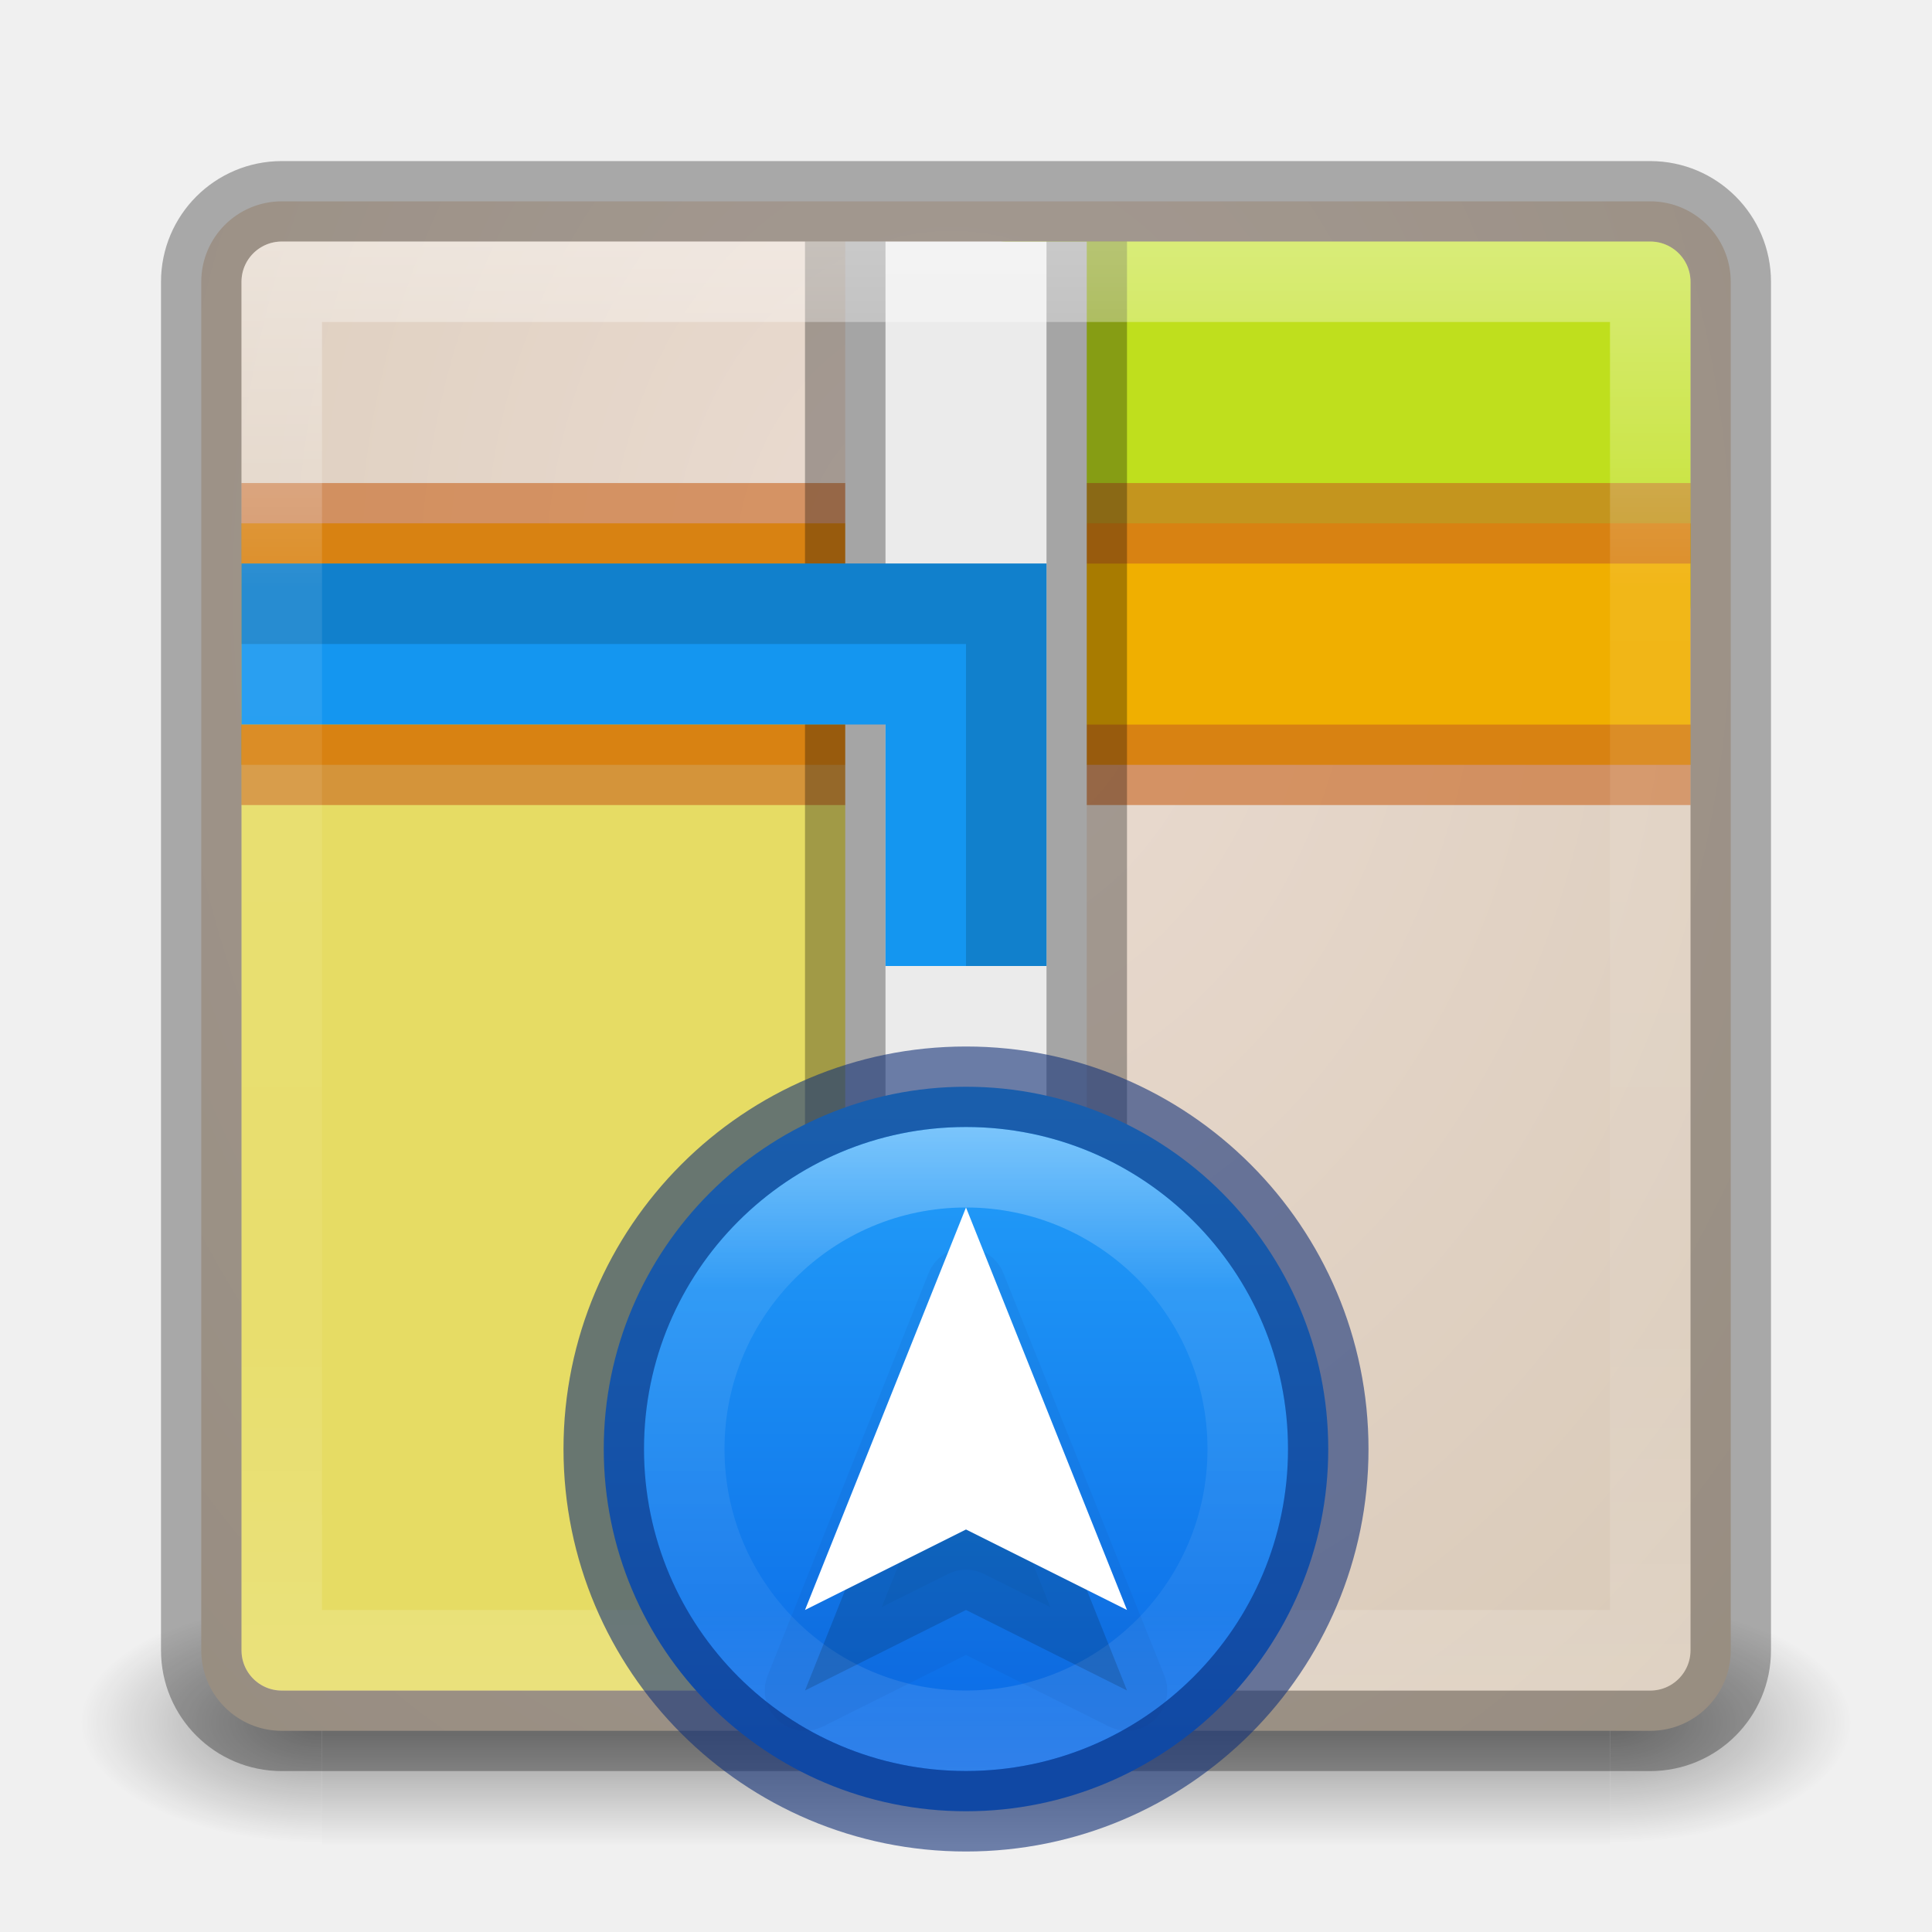
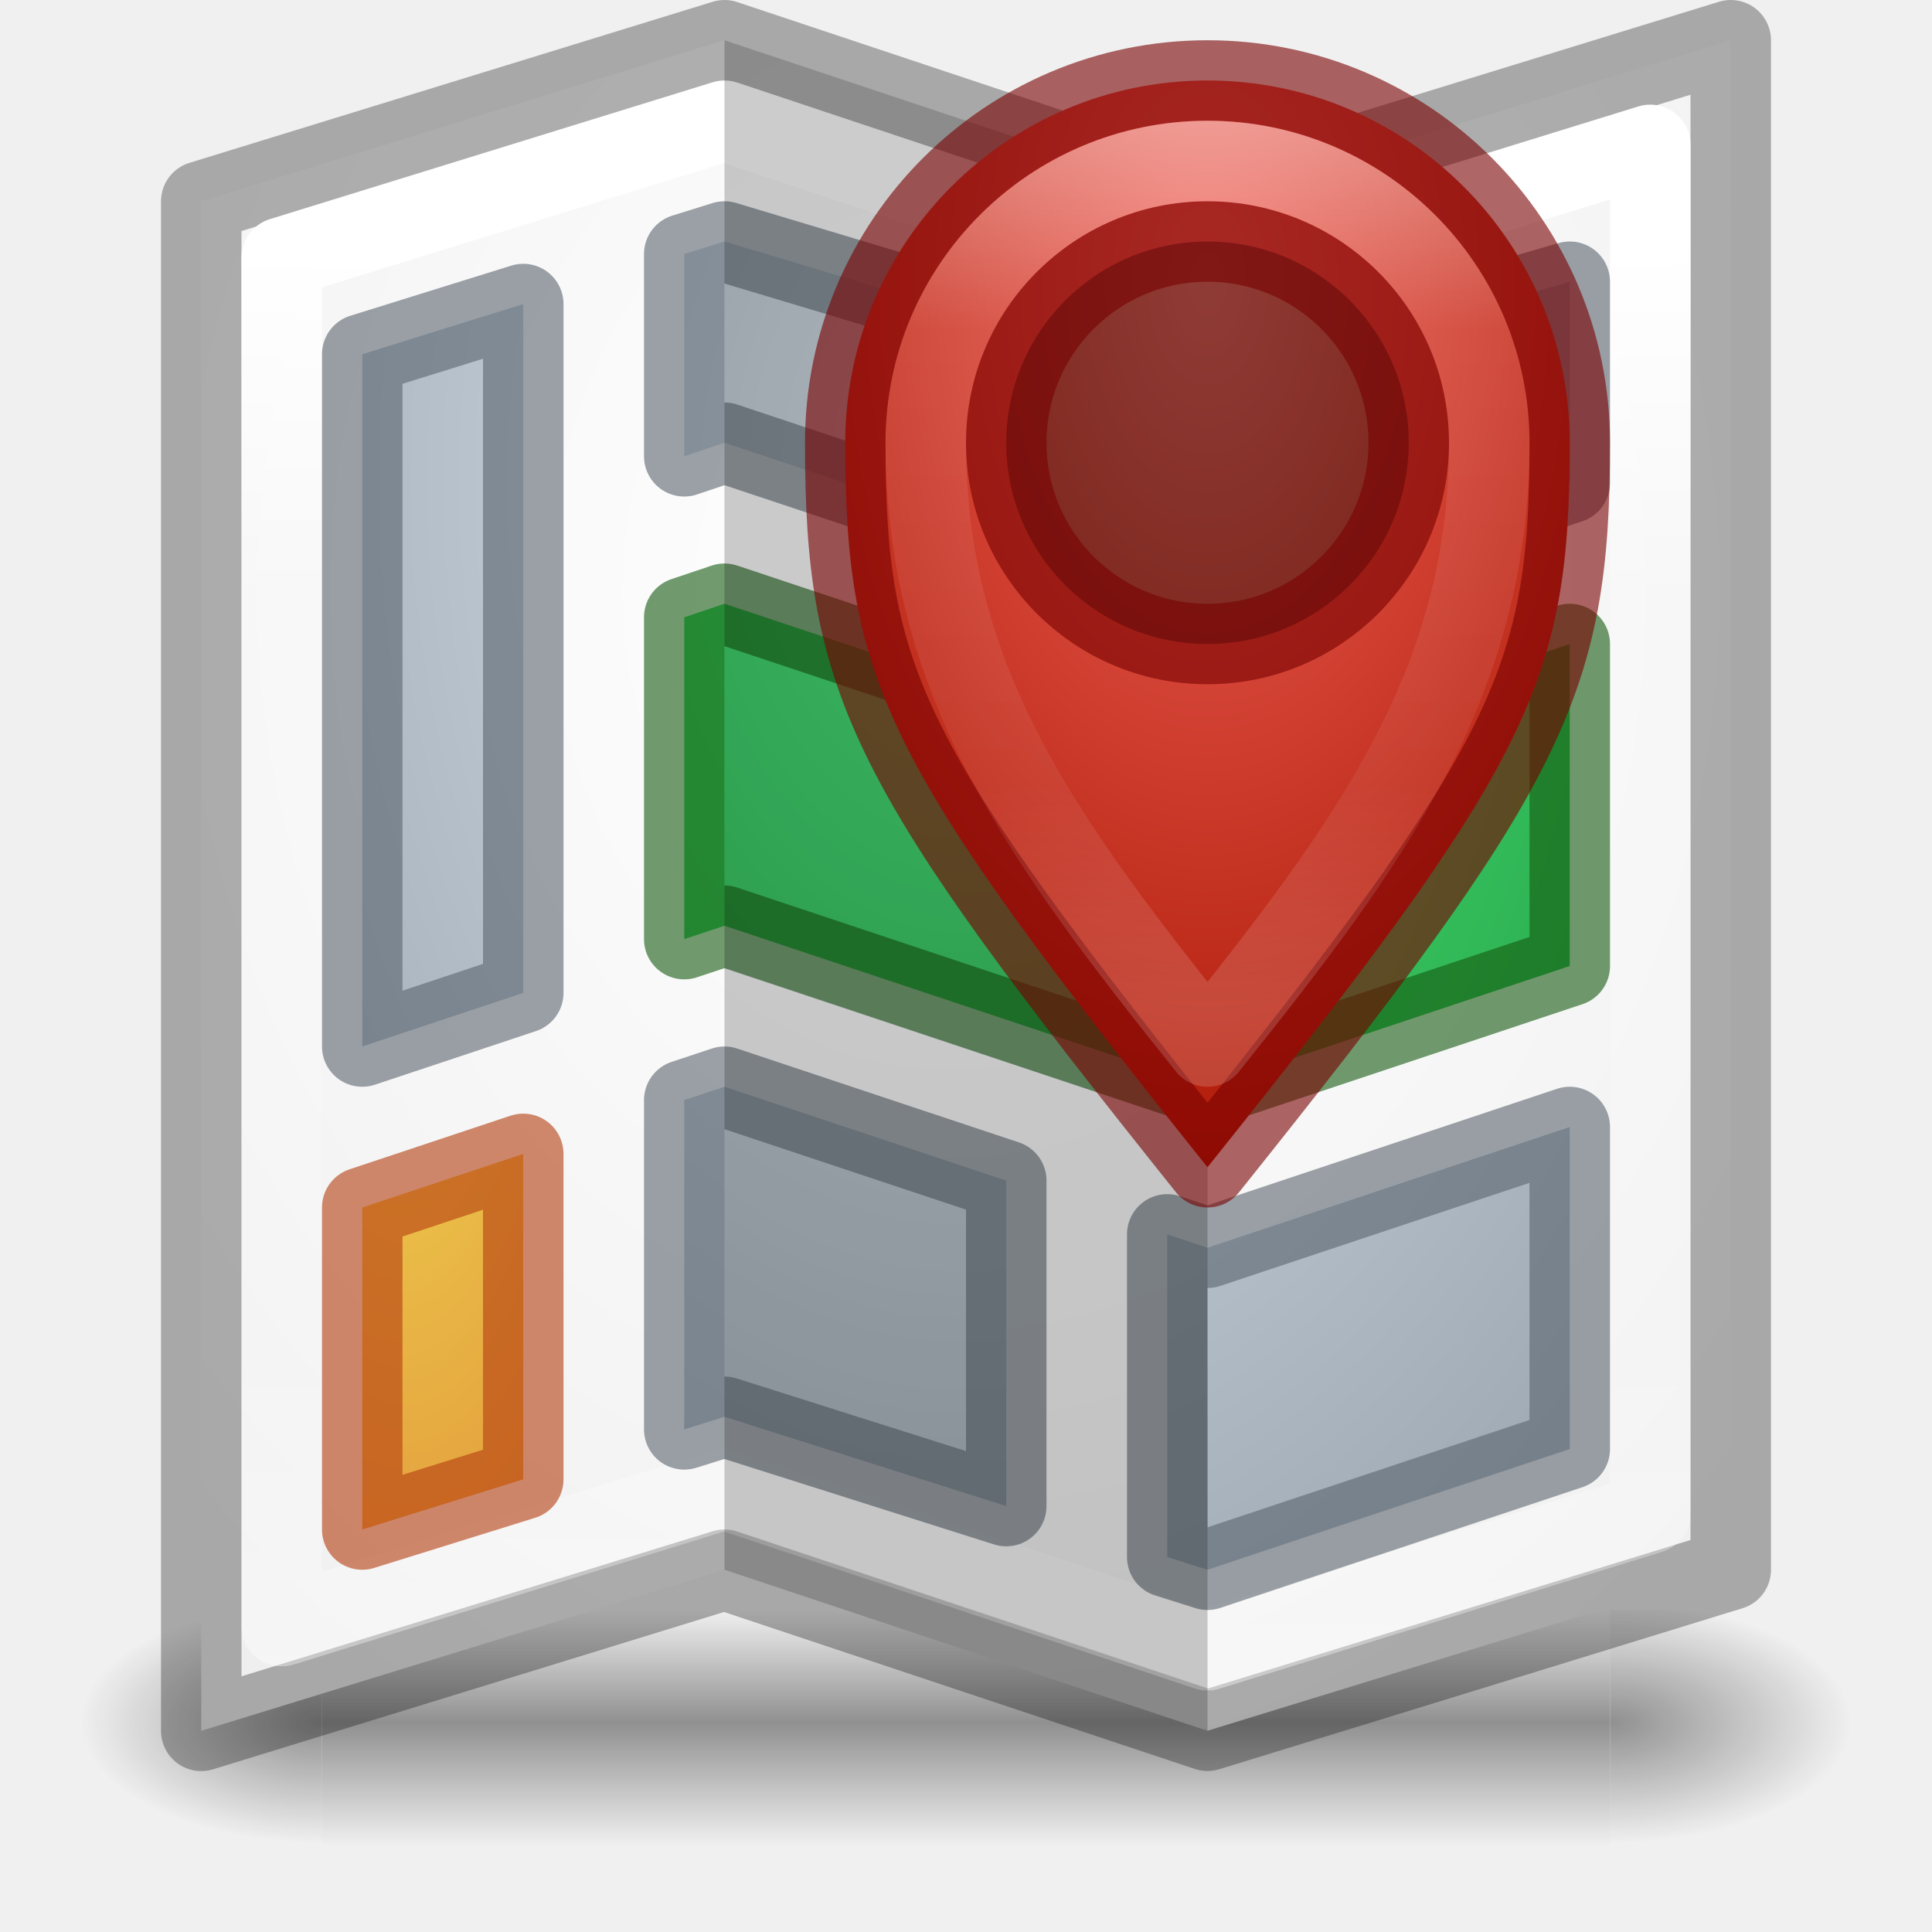
<svg xmlns="http://www.w3.org/2000/svg" xmlns:xlink="http://www.w3.org/1999/xlink" width="24" height="24" viewBox="0 0 24 24" id="svg2" version="1.1">
  <defs id="defs4">
-     <linearGradient id="linearGradient4307">
-       <stop id="stop4309" offset="0" style="stop-color:#ffffff;stop-opacity:1;" />
-       <stop style="stop-color:#ffffff;stop-opacity:0.235" offset="0.25" id="stop4311" />
-       <stop id="stop4313" offset="0.746" style="stop-color:#ffffff;stop-opacity:0.157" />
-       <stop id="stop4315" offset="1" style="stop-color:#ffffff;stop-opacity:0.392" />
-     </linearGradient>
    <linearGradient id="linearGradient4179">
      <stop style="stop-color:#000000;stop-opacity:1;" offset="0" id="stop4181" />
      <stop style="stop-color:#000000;stop-opacity:0;" offset="1" id="stop4183" />
    </linearGradient>
    <linearGradient id="linearGradient4169">
      <stop style="stop-color:#000000;stop-opacity:0" offset="0" id="stop4171" />
      <stop id="stop4177" offset="0.478" style="stop-color:#000000;stop-opacity:1" />
      <stop style="stop-color:#000000;stop-opacity:0;" offset="1" id="stop4173" />
    </linearGradient>
    <linearGradient id="linearGradient4153">
      <stop style="stop-color:#ffffff;stop-opacity:1;" offset="0" id="stop4155" />
      <stop id="stop4161" offset="0.237" style="stop-color:#ffffff;stop-opacity:0.235" />
      <stop style="stop-color:#ffffff;stop-opacity:0.157" offset="0.746" id="stop4163" />
      <stop style="stop-color:#ffffff;stop-opacity:0.392" offset="1" id="stop4157" />
    </linearGradient>
-     <linearGradient id="linearGradient4143">
-       <stop style="stop-color:#ebdcd2;stop-opacity:1" offset="0" id="stop4145" />
-       <stop style="stop-color:#c8b9a0;stop-opacity:1" offset="1" id="stop4147" />
-     </linearGradient>
-     <radialGradient xlink:href="#linearGradient4143" id="radialGradient4149" cx="12.555" cy="1033.779" fx="12.555" fy="1033.779" r="9.5" gradientUnits="userSpaceOnUse" gradientTransform="matrix(-3.4261615e-7,3.630505,-2.863352,-2.702188e-7,2971.892,990.1162)" />
+     <radialGradient xlink:href="#linearGradient3779" id="radialGradient4149" cx="12.555" cy="1033.779" fx="12.555" fy="1033.779" r="9.5" gradientUnits="userSpaceOnUse" gradientTransform="matrix(1.9689672e-6,2.280465,-1.913871,1.6524481e-6,1990.339,1007.064)" />
    <linearGradient xlink:href="#linearGradient4169" id="linearGradient4175" x1="-15.982" y1="1039.766" x2="-15.982" y2="1042.701" gradientUnits="userSpaceOnUse" />
    <radialGradient xlink:href="#linearGradient4179" id="radialGradient4185" cx="-22.866" cy="1041.17" fx="-22.866" fy="1041.17" r="1.5" gradientUnits="userSpaceOnUse" gradientTransform="matrix(-1.99889,0,0,-1,-68.57139,2082.341)" />
    <radialGradient xlink:href="#linearGradient4179" id="radialGradient4189" gradientUnits="userSpaceOnUse" gradientTransform="matrix(-1.99889,0,0,-1,-38.85711,2082.341)" cx="-22.866" cy="1041.17" fx="-22.866" fy="1041.17" r="1.5" />
    <linearGradient xlink:href="#linearGradient4153" id="linearGradient4172" x1="11.649" y1="1031.405" x2="11.649" y2="1049.423" gradientUnits="userSpaceOnUse" />
-     <linearGradient gradientTransform="matrix(0.3600001,0,0,0.3600001,0.479649,672.9112)" xlink:href="#linearGradient4227-7" id="linearGradient4233-8" x1="32" y1="1025.362" x2="32" y2="1048.362" gradientUnits="userSpaceOnUse" />
-     <linearGradient id="linearGradient4227-7">
-       <stop style="stop-color:#23a0fa;stop-opacity:1" offset="0" id="stop4229-2" />
-       <stop style="stop-color:#0a69e6;stop-opacity:1" offset="1" id="stop4231-3" />
+     <linearGradient id="linearGradient4205">
+       <stop style="stop-color:#4be67d;stop-opacity:1" offset="0" id="stop4207" />
+       <stop style="stop-color:#1e963c;stop-opacity:1" offset="1" id="stop4209" />
    </linearGradient>
-     <linearGradient id="linearGradient3767">
-       <stop style="stop-color:#ffffff;stop-opacity:1;" offset="0" id="stop3769" />
-       <stop id="stop3777" offset="0.09" style="stop-color:#ffffff;stop-opacity:0.235;" />
-       <stop id="stop3775" offset="0.874" style="stop-color:#ffffff;stop-opacity:0.157;" />
-       <stop style="stop-color:#ffffff;stop-opacity:0.392;" offset="1" id="stop3771" />
+     <linearGradient id="linearGradient3779">
+       <stop style="stop-color:#ffffff;stop-opacity:1" offset="0" id="stop3781" />
+       <stop style="stop-color:#ebebeb;stop-opacity:1" offset="1" id="stop3783" />
    </linearGradient>
-     <linearGradient xlink:href="#linearGradient4307" id="linearGradient4305" x1="12" y1="1042.362" x2="12" y2="1050.362" gradientUnits="userSpaceOnUse" />
+     <linearGradient id="linearGradient4221">
+       <stop id="stop4223" offset="0" style="stop-color:#f0d750;stop-opacity:1" />
+       <stop id="stop4225" offset="1" style="stop-color:#dc7d32;stop-opacity:1" />
+     </linearGradient>
+     <linearGradient id="linearGradient4274">
+       <stop style="stop-color:#d7e1eb;stop-opacity:1" offset="0" id="stop4276" />
+       <stop style="stop-color:#96a0aa;stop-opacity:1" offset="1" id="stop4278" />
+     </linearGradient>
+     <linearGradient id="linearGradient4238">
+       <stop id="stop4240" offset="0" style="stop-color:#f0645a;stop-opacity:1" />
+       <stop id="stop4242" offset="1" style="stop-color:#aa1400;stop-opacity:1" />
+     </linearGradient>
+     <radialGradient xlink:href="#linearGradient4274" id="radialGradient4410" cx="12" cy="6.477" fx="12" fy="6.477" r="7.5" gradientTransform="matrix(4.9878977e-8,2.533333,-1.733333,3.412772e-8,23.22727,-24.4)" gradientUnits="userSpaceOnUse" />
+     <radialGradient xlink:href="#linearGradient4221" id="radialGradient4416" gradientUnits="userSpaceOnUse" gradientTransform="matrix(-1.1886045e-8,1.866667,-0.6666666,0,12.01049,-15.08421)" cx="13.974" cy="10.516" fx="13.974" fy="10.516" r="7.5" />
+     <radialGradient xlink:href="#linearGradient4205" id="radialGradient4422" gradientUnits="userSpaceOnUse" gradientTransform="matrix(4.9878977e-8,2.533333,-1.733333,3.412772e-8,23.22727,-24.4)" cx="12" cy="6.477" fx="12" fy="6.477" r="7.5" />
+     <radialGradient xlink:href="#linearGradient4238" id="radialGradient4482" cx="-12" cy="4.417" fx="-12" fy="4.417" r="4.5" gradientTransform="matrix(-4.085118e-8,2.666667,-1.555556,-2.3829854e-8,-5.12963,35)" gradientUnits="userSpaceOnUse" />
+     <linearGradient xlink:href="#linearGradient4153" id="linearGradient4497" x1="-12" y1="1" x2="-12" y2="12" gradientUnits="userSpaceOnUse" />
  </defs>
  <g id="layer1" transform="translate(0,-1028.362)">
    <g id="g4191" transform="translate(26.85714,8.589251)" style="opacity:0.4">
      <rect y="1039.773" x="-22.857" height="3" width="16" id="rect4165" style="opacity:1;fill:url(#linearGradient4175);fill-opacity:1;stroke:none;stroke-width:1;stroke-linejoin:round;stroke-miterlimit:4;stroke-dasharray:none;stroke-opacity:0.392" />
      <rect style="opacity:1;fill:url(#radialGradient4185);fill-opacity:1;stroke:none;stroke-width:1;stroke-linejoin:round;stroke-miterlimit:4;stroke-dasharray:none;stroke-opacity:0.392" id="rect4167" width="3" height="3" x="-25.857" y="1039.773" />
      <rect transform="scale(-1,1)" y="1039.773" x="3.857" height="3" width="3" id="rect4187" style="opacity:1;fill:url(#radialGradient4189);fill-opacity:1;stroke:none;stroke-width:1;stroke-linejoin:round;stroke-miterlimit:4;stroke-dasharray:none;stroke-opacity:0.392" />
    </g>
-     <rect style="opacity:1;fill:url(#radialGradient4149);fill-opacity:1;stroke:none;stroke-width:3;stroke-linejoin:round;stroke-miterlimit:4;stroke-dasharray:none;stroke-opacity:1" id="rect4136" width="19" height="19" x="2.5" y="1030.863" rx="1" ry="1" />
-     <rect style="opacity:1;fill:#bfdf1d;fill-opacity:1;stroke:none;stroke-width:1;stroke-linecap:butt;stroke-linejoin:round;stroke-miterlimit:4;stroke-dasharray:none;stroke-opacity:1" id="rect4307" width="9" height="5" x="12" y="1031.362" rx="0.5" ry="0.5" />
-     <rect ry="0.5" rx="0.5" y="1036.362" x="3" height="13" width="9" id="rect4633" style="opacity:1;fill:#e6dc64;fill-opacity:1;stroke:none;stroke-width:1;stroke-linecap:butt;stroke-linejoin:round;stroke-miterlimit:4;stroke-dasharray:none;stroke-opacity:1" />
-     <rect ry="1.38778e-16" rx="1.38778e-16" y="-21" x="1034.863" height="18" width="3" id="rect4274" style="opacity:1;fill:#f0af00;fill-opacity:1;stroke:none;stroke-width:1;stroke-linecap:butt;stroke-linejoin:round;stroke-miterlimit:4;stroke-dasharray:none;stroke-opacity:1" transform="matrix(0,1,-1,0,0,0)" />
-     <path transform="matrix(0,1,-1,0,0,0)" style="opacity:0.6;fill:none;fill-opacity:1;stroke:#c8641e;stroke-width:1;stroke-linecap:butt;stroke-linejoin:miter;stroke-miterlimit:4;stroke-dasharray:none;stroke-opacity:1" d="m 1034.863,-3 0,-18 m 3,0 0,18" id="rect4276" />
-     <rect style="opacity:1;fill:#ebebeb;fill-opacity:1;stroke:none;stroke-width:1;stroke-linecap:butt;stroke-linejoin:round;stroke-miterlimit:4;stroke-dasharray:none;stroke-opacity:1" id="rect4272" width="3" height="18" x="10.5" y="1031.363" rx="1.38778e-16" ry="1.38778e-16" />
-     <rect ry="1" rx="1" y="1030.863" x="2.5" height="19" width="19" id="rect4160" style="opacity:0.3;fill:none;fill-opacity:1;stroke:#000000;stroke-width:1;stroke-linejoin:round;stroke-miterlimit:4;stroke-dasharray:none;stroke-opacity:1" />
-     <path style="opacity:0.3;fill:#ebebeb;fill-opacity:1;stroke:#000000;stroke-width:1;stroke-linecap:butt;stroke-linejoin:miter;stroke-miterlimit:4;stroke-dasharray:none;stroke-opacity:1" d="m 10.5,1049.363 0,-18 m 3,0 0,18" id="rect4279" />
-     <path style="opacity:1;fill:#1496f0;fill-opacity:1;stroke:none;stroke-width:1;stroke-linecap:butt;stroke-linejoin:miter;stroke-miterlimit:4;stroke-dasharray:none;stroke-opacity:1" d="M 3 7 L 3 9 L 11 9 L 11 12 L 13 12 L 13 9 L 13 7 L 11 7 L 3 7 z " transform="translate(0,1028.362)" id="rect4284" />
-     <path style="opacity:0.15;fill:#000000;fill-opacity:1;stroke:none;stroke-width:1;stroke-linecap:butt;stroke-linejoin:round;stroke-miterlimit:4;stroke-dasharray:none;stroke-opacity:1" d="M 3 7 L 3 8 L 12 8 L 12 12 L 13 12 L 13 8 L 13 7 L 12 7 L 3 7 z " transform="translate(0,1028.362)" id="rect4335" />
-     <rect ry="1.3877788e-16" rx="1.3877788e-16" y="1031.862" x="3.5" height="17" width="17" id="rect4162" style="opacity:0.4;fill:none;fill-opacity:1;stroke:url(#linearGradient4172);stroke-width:1;stroke-linejoin:round;stroke-miterlimit:4;stroke-dasharray:none;stroke-opacity:1" />
-     <g id="g4340">
-       <circle r="4.5" cy="1046.362" cx="12" id="path4217-3" style="opacity:1;fill:url(#linearGradient4233-8);fill-opacity:1;stroke:none;stroke-width:1;stroke-linecap:butt;stroke-linejoin:miter;stroke-miterlimit:4;stroke-dasharray:none;stroke-opacity:1" />
-       <circle style="opacity:0.4;fill:none;fill-opacity:1;stroke:url(#linearGradient4305);stroke-width:1;stroke-linecap:butt;stroke-linejoin:miter;stroke-miterlimit:4;stroke-dasharray:none;stroke-opacity:1" id="circle4295" cx="12" cy="1046.362" r="3.5" />
-       <circle style="opacity:0.6;fill:none;fill-opacity:1;stroke:#143278;stroke-width:1;stroke-linecap:butt;stroke-linejoin:miter;stroke-miterlimit:4;stroke-dasharray:none;stroke-opacity:1" id="circle4317" cx="12" cy="1046.362" r="4.5" />
-       <path id="path4333" d="m 14,1049.362 -2,-1 -2,1 2,-5 z" style="opacity:0.07;fill:#000000;fill-opacity:1;stroke:#143278;stroke-width:1;stroke-linecap:butt;stroke-linejoin:round;stroke-miterlimit:4;stroke-dasharray:none;stroke-opacity:1" />
-       <path style="opacity:0.15;fill:#000000;fill-opacity:1;stroke:none;stroke-width:1;stroke-linecap:butt;stroke-linejoin:miter;stroke-miterlimit:4;stroke-dasharray:none;stroke-opacity:1" d="m 14,1049.362 -2,-1 -2,1 2,-5 z" id="path4331" />
-       <path id="path4249-2" d="m 14,1048.362 -2,-1 -2,1 2,-5 z" style="opacity:1;fill:#ffffff;fill-opacity:1;stroke:none;stroke-width:1;stroke-linecap:butt;stroke-linejoin:miter;stroke-miterlimit:4;stroke-dasharray:none;stroke-opacity:1" />
+     <path style="opacity:1;fill:url(#radialGradient4149);fill-opacity:1;stroke:none;stroke-width:3;stroke-linejoin:round;stroke-miterlimit:4;stroke-dasharray:none;stroke-opacity:1" d="M 2.5,1030.863 9,1028.862 l 6,2 6.5,-2 0,19 -6.5,2 -6,-2 -6.5,2.001 z" id="rect4136" />
+     <path style="opacity:0.3;fill:none;fill-opacity:1;stroke:#000000;stroke-width:1;stroke-linejoin:round;stroke-miterlimit:4;stroke-dasharray:none;stroke-opacity:1" d="M 2.5,1030.863 9,1028.862 l 6,2 6.5,-2 0,19 -6.5,2 -6,-2 -6.5,2.001 z" id="rect4160" />
+     <path style="opacity:1;fill:none;fill-opacity:1;stroke:url(#linearGradient4172);stroke-width:1;stroke-linejoin:round;stroke-miterlimit:4;stroke-dasharray:none;stroke-opacity:1" d="m 3.5,1031.562 5.5,-1.7 6,2 5.5,-1.7 0,17 -5.5,1.7 -6,-2 -5.5,1.7 z" id="rect4162" />
+     <path style="opacity:1;fill:url(#radialGradient4410);fill-opacity:1;stroke:none;stroke-width:3;stroke-linejoin:round;stroke-miterlimit:4;stroke-dasharray:none;stroke-opacity:1" d="M 9,3 8.5,3.156 8.5,5.668 9,5.5 15,7.5 19.5,6 19.5,3.5 15,4.801 Z M 6.5,3.777 4.5,4.4 4.5,13 6.5,12.334 Z M 9,13.5 l -0.5,0.166 0,4.09 0.5,-0.156 3.5,1.109 0,-4.043 z M 19.5,14 15,15.5 14.5,15.334 14.5,19.342 15,19.5 19.5,18 Z" transform="translate(0,1028.362)" id="path4389" />
+     <path id="path4412" transform="translate(0,1028.362)" d="M 9,3 8.5,3.156 8.5,5.668 9,5.5 15,7.5 19.5,6 19.5,3.5 15,4.801 Z M 6.5,3.777 4.5,4.4 4.5,13 6.5,12.334 Z M 9,13.5 l -0.5,0.166 0,4.09 0.5,-0.156 3.5,1.109 0,-4.043 z M 19.5,14 15,15.5 14.5,15.334 14.5,19.342 15,19.5 19.5,18 Z" style="opacity:0.6;fill:none;fill-opacity:1;stroke:#5a646e;stroke-width:1;stroke-linejoin:round;stroke-miterlimit:4;stroke-dasharray:none;stroke-opacity:1" />
+     <path id="path4414" transform="translate(0,1028.362)" d="M 6.5,14.334 4.5,15 l 0,4 2,-0.623 z" style="opacity:1;fill:url(#radialGradient4416);fill-opacity:1;stroke:none;stroke-width:3;stroke-linejoin:round;stroke-miterlimit:4;stroke-dasharray:none;stroke-opacity:1" />
+     <path style="opacity:0.6;fill:none;fill-opacity:1;stroke:#b43c0f;stroke-width:1;stroke-linejoin:round;stroke-miterlimit:4;stroke-dasharray:none;stroke-opacity:1" d="M 6.5,14.334 4.5,15 l 0,4 2,-0.623 z" transform="translate(0,1028.362)" id="path4418" />
+     <path id="path4420" transform="translate(0,1028.362)" d="M 9,7.5 8.5,7.668 8.5,11.666 9,11.5 l 6,2 4.5,-1.5 0,-4 -4.5,1.5 z" style="opacity:1;fill:url(#radialGradient4422);fill-opacity:1;stroke:none;stroke-width:3;stroke-linejoin:round;stroke-miterlimit:4;stroke-dasharray:none;stroke-opacity:1" />
+     <path style="opacity:0.6;fill:none;fill-opacity:1;stroke:#145a0f;stroke-width:1;stroke-linejoin:round;stroke-miterlimit:4;stroke-dasharray:none;stroke-opacity:1" d="M 9,7.5 8.5,7.668 8.5,11.666 9,11.5 l 6,2 4.5,-1.5 0,-4 -4.5,1.5 z" transform="translate(0,1028.362)" id="path4424" />
+     <path id="path4511" d="m 9,1028.862 6,2 0,19 -6,-2 z" style="opacity:0.2;fill:#000000;fill-opacity:1;stroke:none;stroke-width:3;stroke-linejoin:round;stroke-miterlimit:4;stroke-dasharray:none;stroke-opacity:1" />
+     <g id="g4499" transform="translate(27,0.50003)">
+       <path id="path4426" transform="translate(0,1028.362)" d="m -12,0.5 c -2.485,7.7e-7 -4.5,2.015 -4.5,4.5 0,3 0.5,4 4.5,9 4,-5 4.5,-6 4.5,-9 -8e-7,-2.485 -2.015,-4.5 -4.5,-4.5 z" style="opacity:1;fill:url(#radialGradient4482);fill-opacity:1;stroke:none;stroke-width:1;stroke-linecap:butt;stroke-linejoin:round;stroke-miterlimit:4;stroke-dasharray:none;stroke-opacity:1" />
+       <circle style="opacity:0.4;fill:#000000;fill-opacity:1;stroke:none;stroke-width:1;stroke-linecap:butt;stroke-linejoin:round;stroke-miterlimit:4;stroke-dasharray:none;stroke-opacity:1" id="circle4466" cx="-12" cy="1033.362" r="2.5" />
+       <circle r="2.5" cy="1033.362" cx="-12" id="circle4474" style="opacity:0.6;fill:none;fill-opacity:1;stroke:#780000;stroke-width:1;stroke-linecap:butt;stroke-linejoin:round;stroke-miterlimit:4;stroke-dasharray:none;stroke-opacity:1" />
+       <path style="opacity:0.6;fill:none;fill-opacity:1;stroke:#780000;stroke-width:1;stroke-linecap:butt;stroke-linejoin:round;stroke-miterlimit:4;stroke-dasharray:none;stroke-opacity:1" d="m -12,0.5 c -2.485,7.7e-7 -4.5,2.015 -4.5,4.5 0,3 0.5,4 4.5,9 4,-5 4.5,-6 4.5,-9 -8e-7,-2.485 -2.015,-4.5 -4.5,-4.5 z" transform="translate(0,1028.362)" id="path4484" />
+       <path id="path4486" transform="translate(0,1028.362)" d="m -12,1.5 c -1.933,0 -3.5,1.567 -3.5,3.5 0,3 1.5,5 3.5,7.5 C -10,10 -8.5,8 -8.5,5 -8.5,3.067 -10.067,1.5 -12,1.5 Z" style="opacity:0.4;fill:none;fill-opacity:1;stroke:url(#linearGradient4497);stroke-width:1;stroke-linecap:butt;stroke-linejoin:round;stroke-miterlimit:4;stroke-dasharray:none;stroke-opacity:1" />
    </g>
  </g>
</svg>
